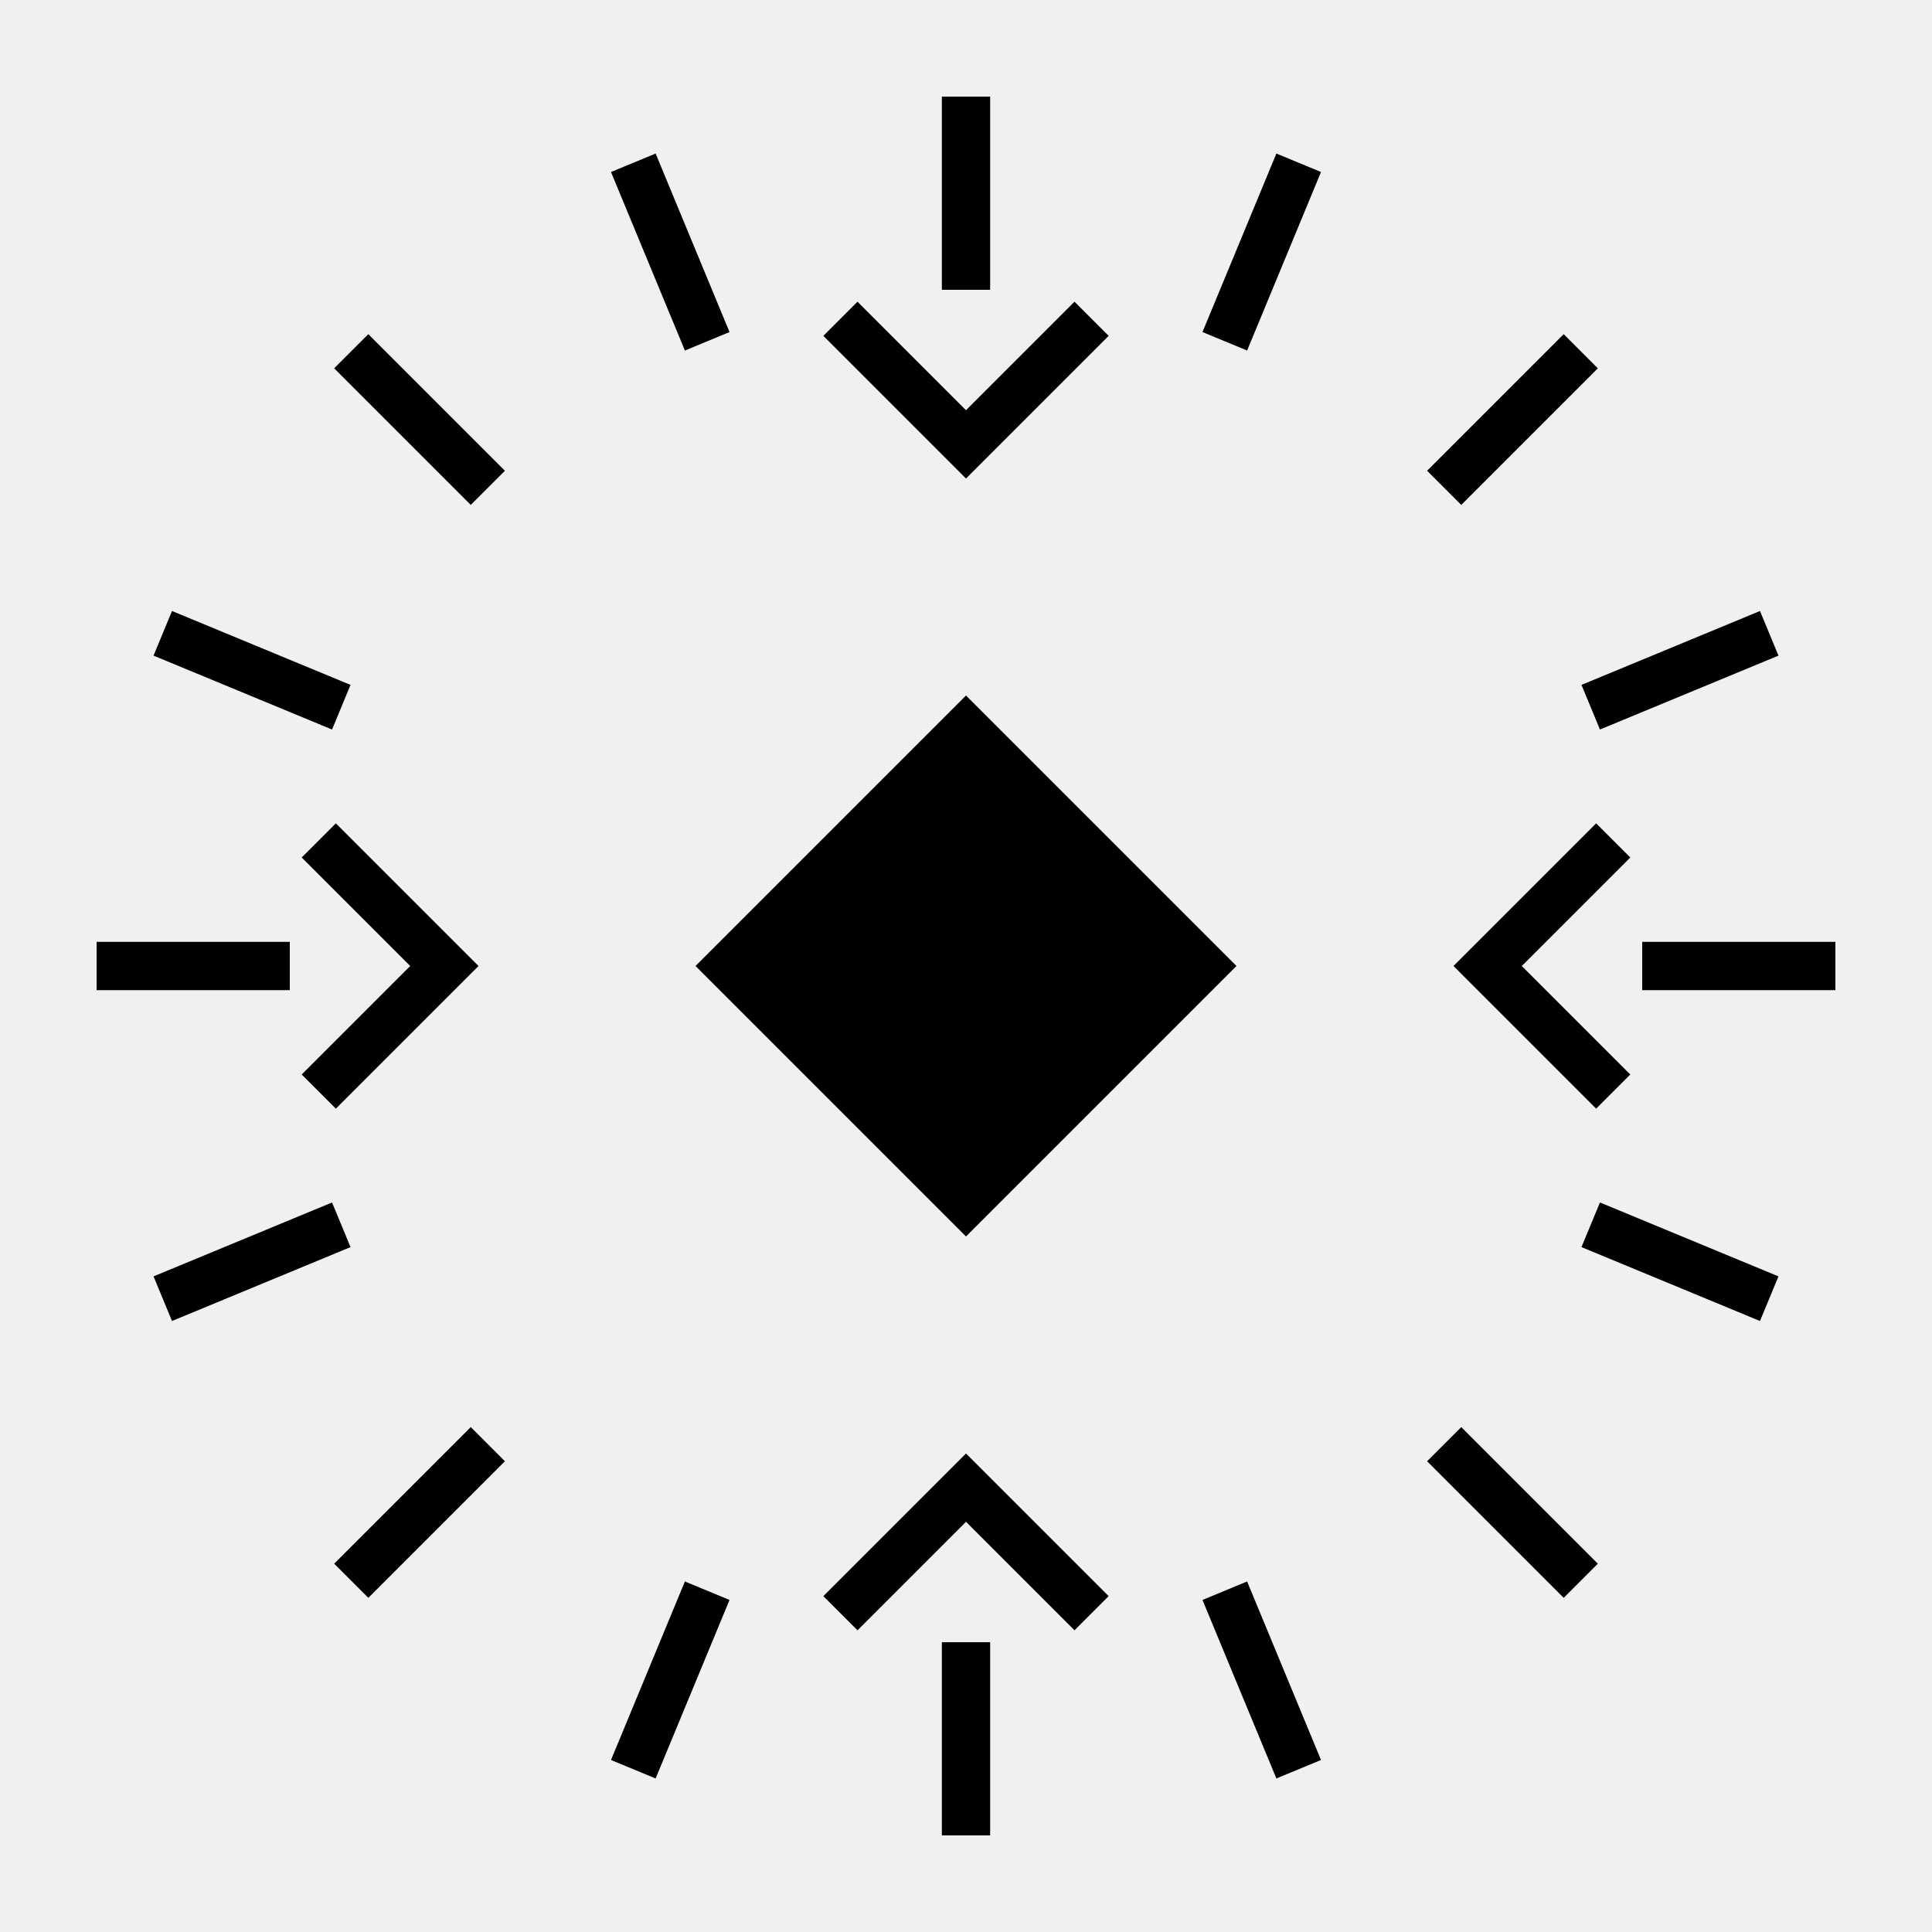
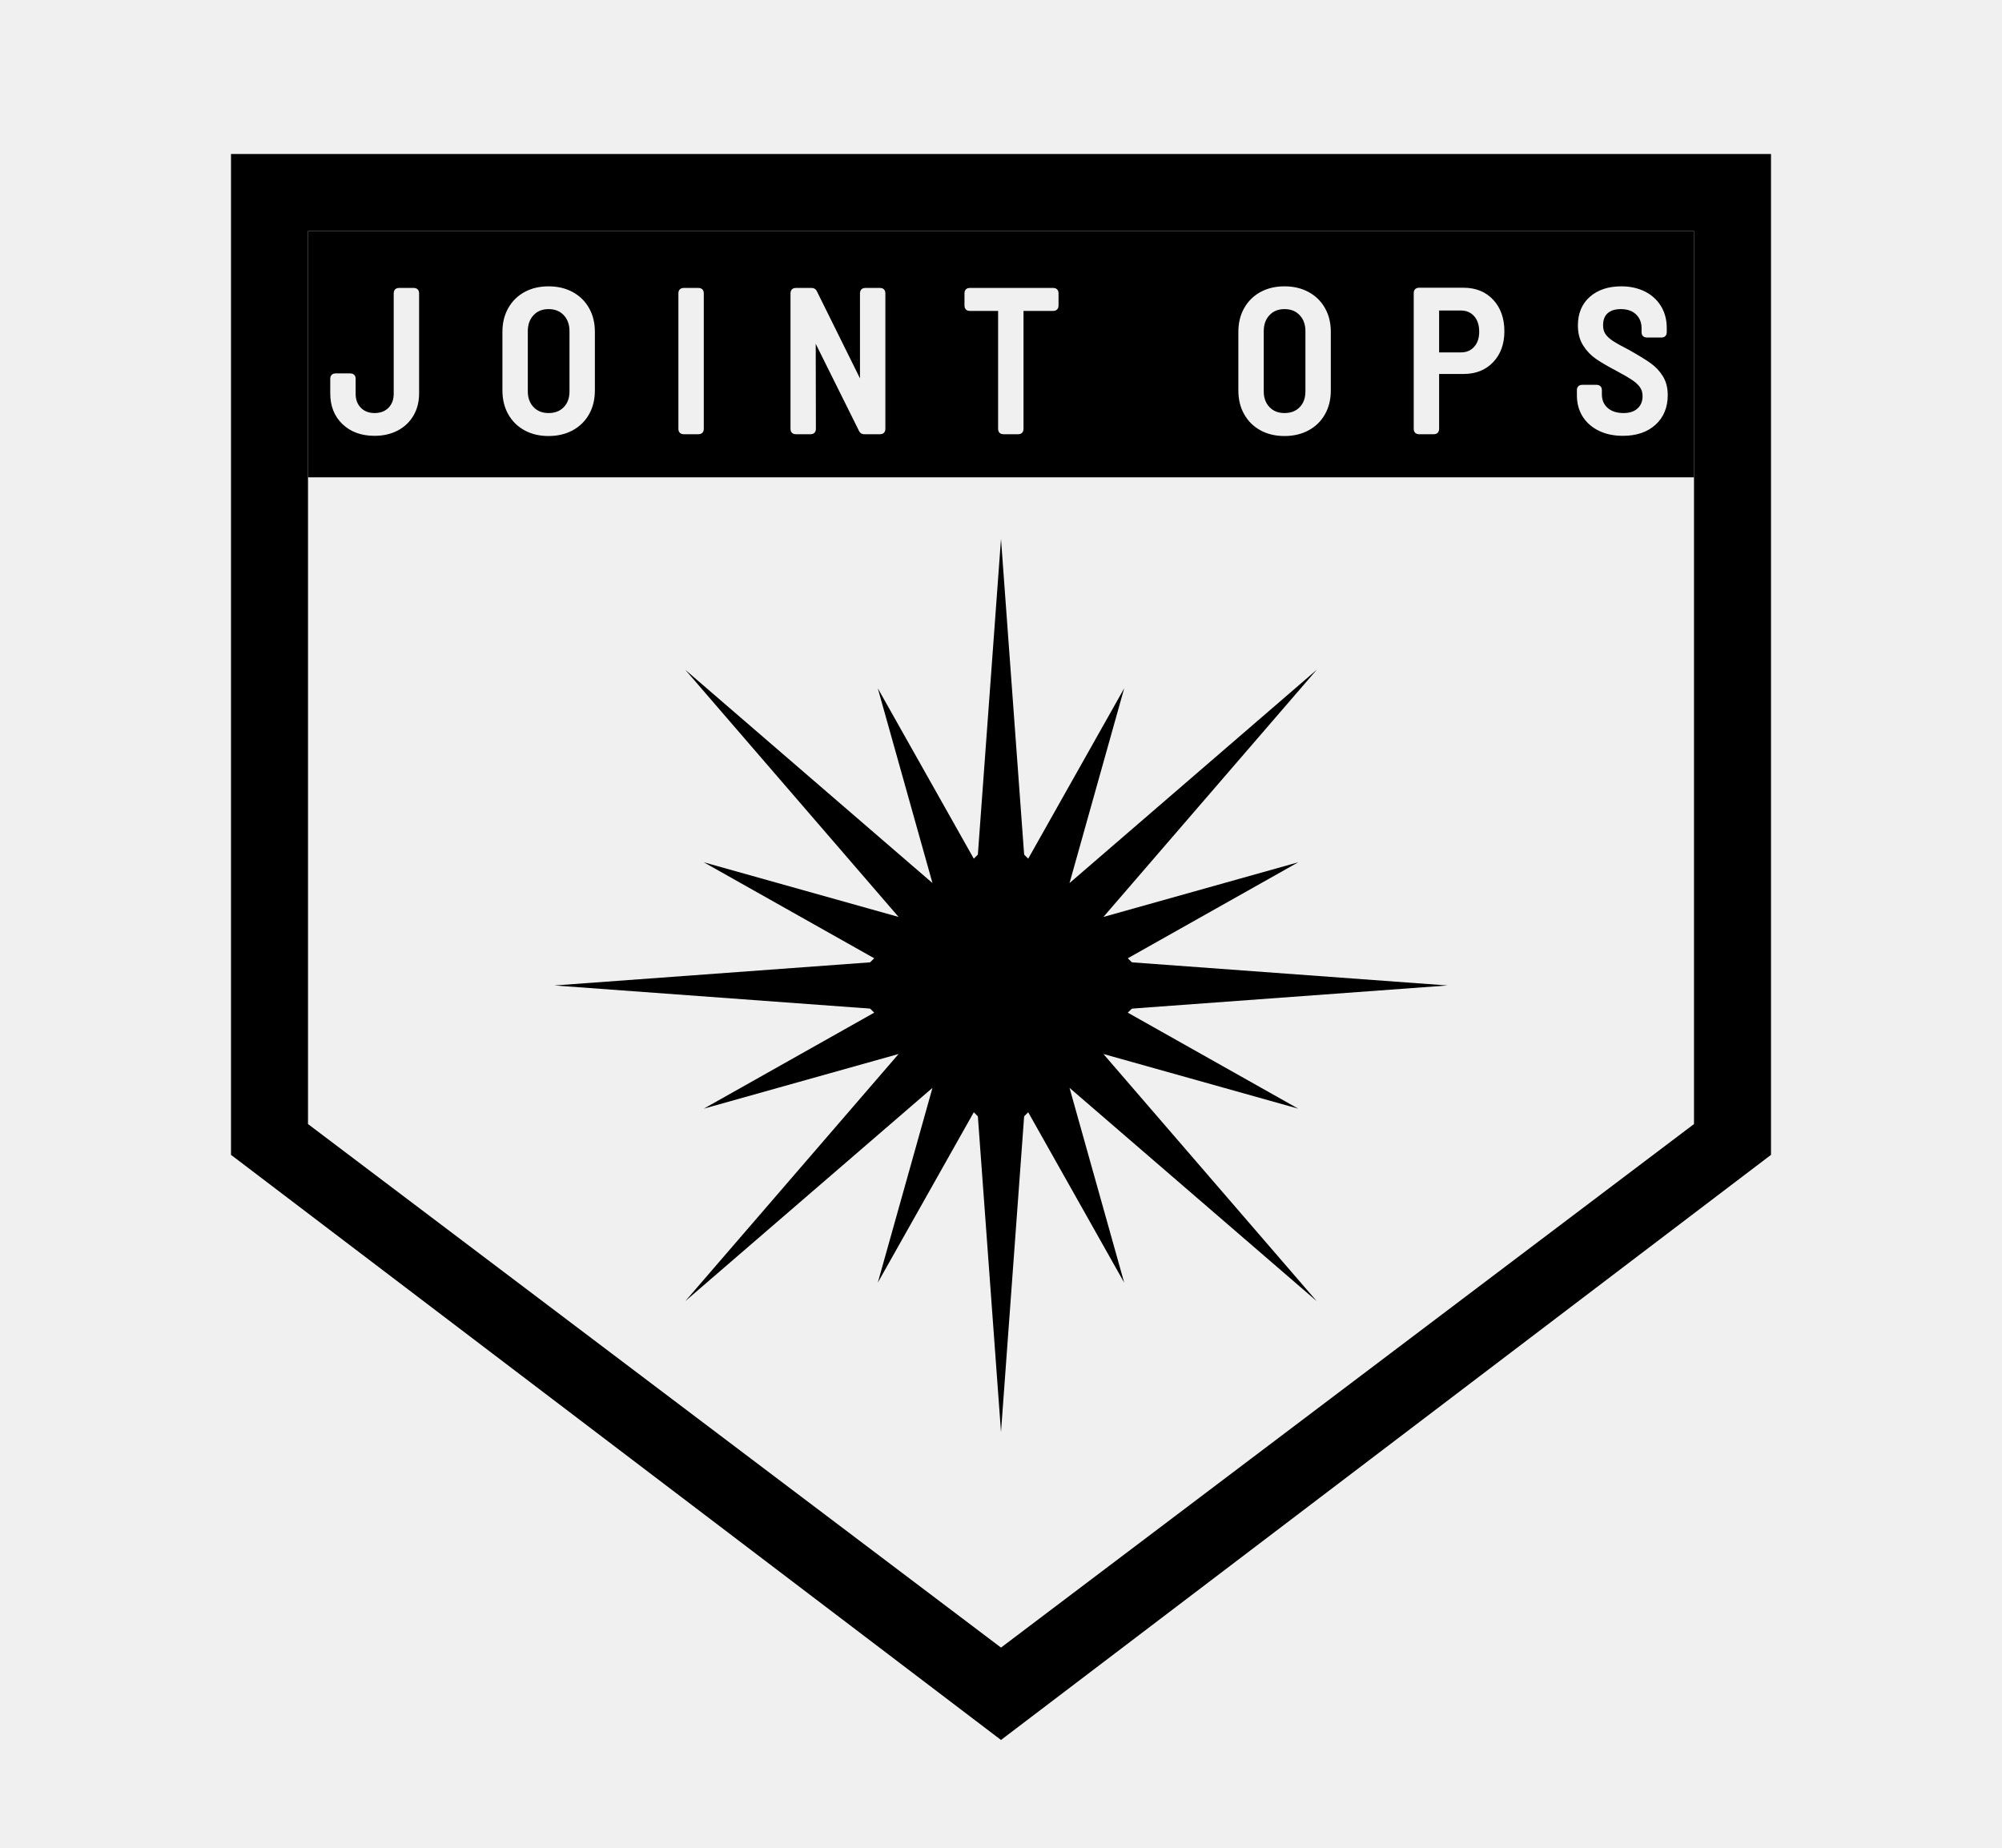
- <svg xmlns="http://www.w3.org/2000/svg" viewBox="0 0 200 200" width="200" height="200" role="img" aria-label="Joint Operations">
-   <line x1="100.00" y1="30.00" x2="100.00" y2="10.00" stroke="currentColor" stroke-width="5" />
-   <line x1="126.79" y1="35.33" x2="134.44" y2="16.85" stroke="currentColor" stroke-width="5" />
-   <line x1="149.50" y1="50.50" x2="163.64" y2="36.36" stroke="currentColor" stroke-width="5" />
-   <line x1="164.67" y1="73.21" x2="183.15" y2="65.56" stroke="currentColor" stroke-width="5" />
-   <line x1="170.00" y1="100.00" x2="190.00" y2="100.00" stroke="currentColor" stroke-width="5" />
-   <line x1="164.67" y1="126.79" x2="183.15" y2="134.44" stroke="currentColor" stroke-width="5" />
-   <line x1="149.50" y1="149.50" x2="163.64" y2="163.64" stroke="currentColor" stroke-width="5" />
-   <line x1="126.79" y1="164.67" x2="134.44" y2="183.15" stroke="currentColor" stroke-width="5" />
-   <line x1="100.00" y1="170.00" x2="100.00" y2="190.00" stroke="currentColor" stroke-width="5" />
-   <line x1="73.21" y1="164.67" x2="65.56" y2="183.15" stroke="currentColor" stroke-width="5" />
-   <line x1="50.50" y1="149.50" x2="36.36" y2="163.64" stroke="currentColor" stroke-width="5" />
-   <line x1="35.33" y1="126.79" x2="16.85" y2="134.44" stroke="currentColor" stroke-width="5" />
-   <line x1="30.00" y1="100.00" x2="10.00" y2="100.00" stroke="currentColor" stroke-width="5" />
-   <line x1="35.33" y1="73.21" x2="16.85" y2="65.56" stroke="currentColor" stroke-width="5" />
-   <line x1="50.50" y1="50.50" x2="36.36" y2="36.36" stroke="currentColor" stroke-width="5" />
-   <line x1="73.21" y1="35.33" x2="65.56" y2="16.85" stroke="currentColor" stroke-width="5" />
-   <path d="M87 33 L100 46 L113 33" transform="rotate(0 100 100)" fill="none" stroke="currentColor" stroke-width="5" />
-   <path d="M87 33 L100 46 L113 33" transform="rotate(90 100 100)" fill="none" stroke="currentColor" stroke-width="5" />
-   <path d="M87 33 L100 46 L113 33" transform="rotate(180 100 100)" fill="none" stroke="currentColor" stroke-width="5" />
-   <path d="M87 33 L100 46 L113 33" transform="rotate(270 100 100)" fill="none" stroke="currentColor" stroke-width="5" />
-   <polygon points="100,72 128,100 100,128 72,100" fill="currentColor" />
+ <svg xmlns="http://www.w3.org/2000/svg" viewBox="0 0 260 240" width="260" height="240" role="img" aria-label="Joint Operations">
+   <mask id="jo-m" maskUnits="userSpaceOnUse" x="0" y="0" width="260" height="240">
+     <polygon points="30.0,20.0 230.0,20.0 230.0,150.0 130.0,226.0 30.0,150.0" fill="#fff" />
+     <polygon points="40.0,30.0 220.0,30.0 220.0,146.0 130.0,214.0 40.0,146.0" fill="#000" />
+     <polygon points="40.0,30.0 220.0,30.0 220.0,62.0 40.0,62.0" fill="#fff" />
+     <path d="M43.29 51.112V49.162Q43.29 48.902 43.55 48.902H45.526Q45.786 48.902 45.786 49.162V51.138Q45.786 52.438 46.579 53.244Q47.372 54.05 48.646 54.05Q49.946 54.05 50.739 53.244Q51.532 52.438 51.532 51.138V38.06Q51.532 37.8 51.792 37.8H53.768Q54.028 37.8 54.028 38.06V51.112Q54.028 52.62 53.352 53.777Q52.676 54.934 51.454 55.571Q50.232 56.208 48.646 56.208Q46.228 56.208 44.759 54.804Q43.29 53.4 43.29 51.112Z M65.65 50.722V43.078Q65.65 41.466 66.352 40.218Q67.054 38.97 68.315 38.281Q69.576 37.592 71.24 37.592Q72.904 37.592 74.178 38.281Q75.452 38.97 76.154 40.218Q76.856 41.466 76.856 43.078V50.722Q76.856 52.36 76.154 53.608Q75.452 54.856 74.178 55.545Q72.904 56.234 71.24 56.234Q69.576 56.234 68.315 55.545Q67.054 54.856 66.352 53.608Q65.65 52.36 65.65 50.722ZM74.36 50.826V43.026Q74.36 41.57 73.502 40.66Q72.644 39.75 71.24 39.75Q69.862 39.75 69.004 40.66Q68.146 41.57 68.146 43.026V50.826Q68.146 52.256 69.004 53.153Q69.862 54.05 71.24 54.05Q72.644 54.05 73.502 53.166Q74.36 52.282 74.36 50.826Z M88.504 55.74V38.06Q88.504 37.8 88.764 37.8H90.74Q91.0 37.8 91.0 38.06V55.74Q91.0 56.0 90.74 56.0H88.764Q88.504 56.0 88.504 55.74Z M112.346 37.8H114.322Q114.582 37.8 114.582 38.06V55.74Q114.582 56.0 114.322 56.0H112.242Q112.008 56.0 111.93 55.818L105.664 43.208Q105.612 43.156 105.573 43.156Q105.534 43.156 105.534 43.234L105.56 55.74Q105.56 56.0 105.3 56.0H103.324Q103.064 56.0 103.064 55.74V38.06Q103.064 37.8 103.324 37.8H105.404Q105.638 37.8 105.716 37.982L111.956 50.592Q112.008 50.644 112.047 50.644Q112.086 50.644 112.086 50.566V38.06Q112.086 37.8 112.346 37.8Z M137.072 38.06V39.724Q137.072 39.984 136.812 39.984H132.626Q132.522 39.984 132.522 40.088V55.74Q132.522 56.0 132.262 56.0H130.286Q130.026 56.0 130.026 55.74V40.088Q130.026 39.984 129.922 39.984H125.918Q125.658 39.984 125.658 39.724V38.06Q125.658 37.8 125.918 37.8H136.812Q137.072 37.8 137.072 38.06Z  M161.226 50.722V43.078Q161.226 41.466 161.928 40.218Q162.63 38.97 163.891 38.281Q165.152 37.592 166.816 37.592Q168.48 37.592 169.754 38.281Q171.028 38.97 171.73 40.218Q172.432 41.466 172.432 43.078V50.722Q172.432 52.36 171.73 53.608Q171.028 54.856 169.754 55.545Q168.48 56.234 166.816 56.234Q165.152 56.234 163.891 55.545Q162.63 54.856 161.928 53.608Q161.226 52.36 161.226 50.722ZM169.936 50.826V43.026Q169.936 41.57 169.078 40.66Q168.22 39.75 166.816 39.75Q165.438 39.75 164.58 40.66Q163.722 41.57 163.722 43.026V50.826Q163.722 52.256 164.58 53.153Q165.438 54.05 166.816 54.05Q168.22 54.05 169.078 53.166Q169.936 52.282 169.936 50.826Z M194.974 43.026Q194.974 45.34 193.635 46.757Q192.296 48.174 190.086 48.174H186.602Q186.498 48.174 186.498 48.278V55.74Q186.498 56.0 186.238 56.0H184.262Q184.002 56.0 184.002 55.74V38.034Q184.002 37.774 184.262 37.774H190.086Q192.296 37.774 193.635 39.217Q194.974 40.66 194.974 43.026ZM192.504 43.078Q192.504 41.648 191.737 40.79Q190.97 39.932 189.722 39.932H186.602Q186.498 39.932 186.498 40.036V46.068Q186.498 46.172 186.602 46.172H189.722Q190.97 46.172 191.737 45.327Q192.504 44.482 192.504 43.078Z M205.192 51.346V50.644Q205.192 50.384 205.452 50.384H207.376Q207.636 50.384 207.636 50.644V51.216Q207.636 52.49 208.507 53.27Q209.378 54.05 210.86 54.05Q212.186 54.05 212.953 53.335Q213.72 52.62 213.72 51.45Q213.72 50.67 213.33 50.098Q212.94 49.526 212.199 49.032Q211.458 48.538 210.054 47.784Q208.468 46.952 207.519 46.302Q206.57 45.652 205.946 44.664Q205.322 43.676 205.322 42.272Q205.322 40.088 206.752 38.84Q208.182 37.592 210.548 37.592Q212.186 37.592 213.434 38.216Q214.682 38.84 215.371 39.971Q216.06 41.102 216.06 42.584V43.182Q216.06 43.442 215.8 43.442H213.85Q213.59 43.442 213.59 43.182V42.636Q213.59 41.362 212.758 40.556Q211.926 39.75 210.496 39.75Q209.222 39.75 208.507 40.4Q207.792 41.05 207.792 42.246Q207.792 43.026 208.143 43.572Q208.494 44.118 209.222 44.599Q209.95 45.08 211.38 45.808Q213.174 46.822 214.097 47.472Q215.02 48.122 215.605 49.058Q216.19 49.994 216.19 51.32Q216.19 53.556 214.721 54.882Q213.252 56.208 210.756 56.208Q209.092 56.208 207.831 55.597Q206.57 54.986 205.881 53.894Q205.192 52.802 205.192 51.346Z" fill="#000" stroke="#000" stroke-width=".8" />
+     <polygon points="130.0,70.0 133.1,112.3 146.0,89.4 138.9,114.7 171.0,87.0 143.3,119.1 168.6,112.0 145.7,124.9 188.0,128.0 145.7,131.1 168.6,144.0 143.3,136.9 171.0,169.0 138.9,141.3 146.0,166.6 133.1,143.7 130.0,186.0 126.9,143.7 114.0,166.6 121.1,141.3 89.0,169.0 116.7,136.9 91.4,144.0 114.3,131.1 72.0,128.0 114.3,124.9 91.4,112.0 116.7,119.1 89.0,87.0 121.1,114.7 114.0,89.4 126.9,112.3" fill="#fff" />
+     <polygon points="130.0,108.0 150.0,128.0 130.0,148.0 110.0,128.0" fill="#fff" />
+   </mask>
+   <rect width="260" height="240" fill="currentColor" mask="url(#jo-m)" />
</svg>
